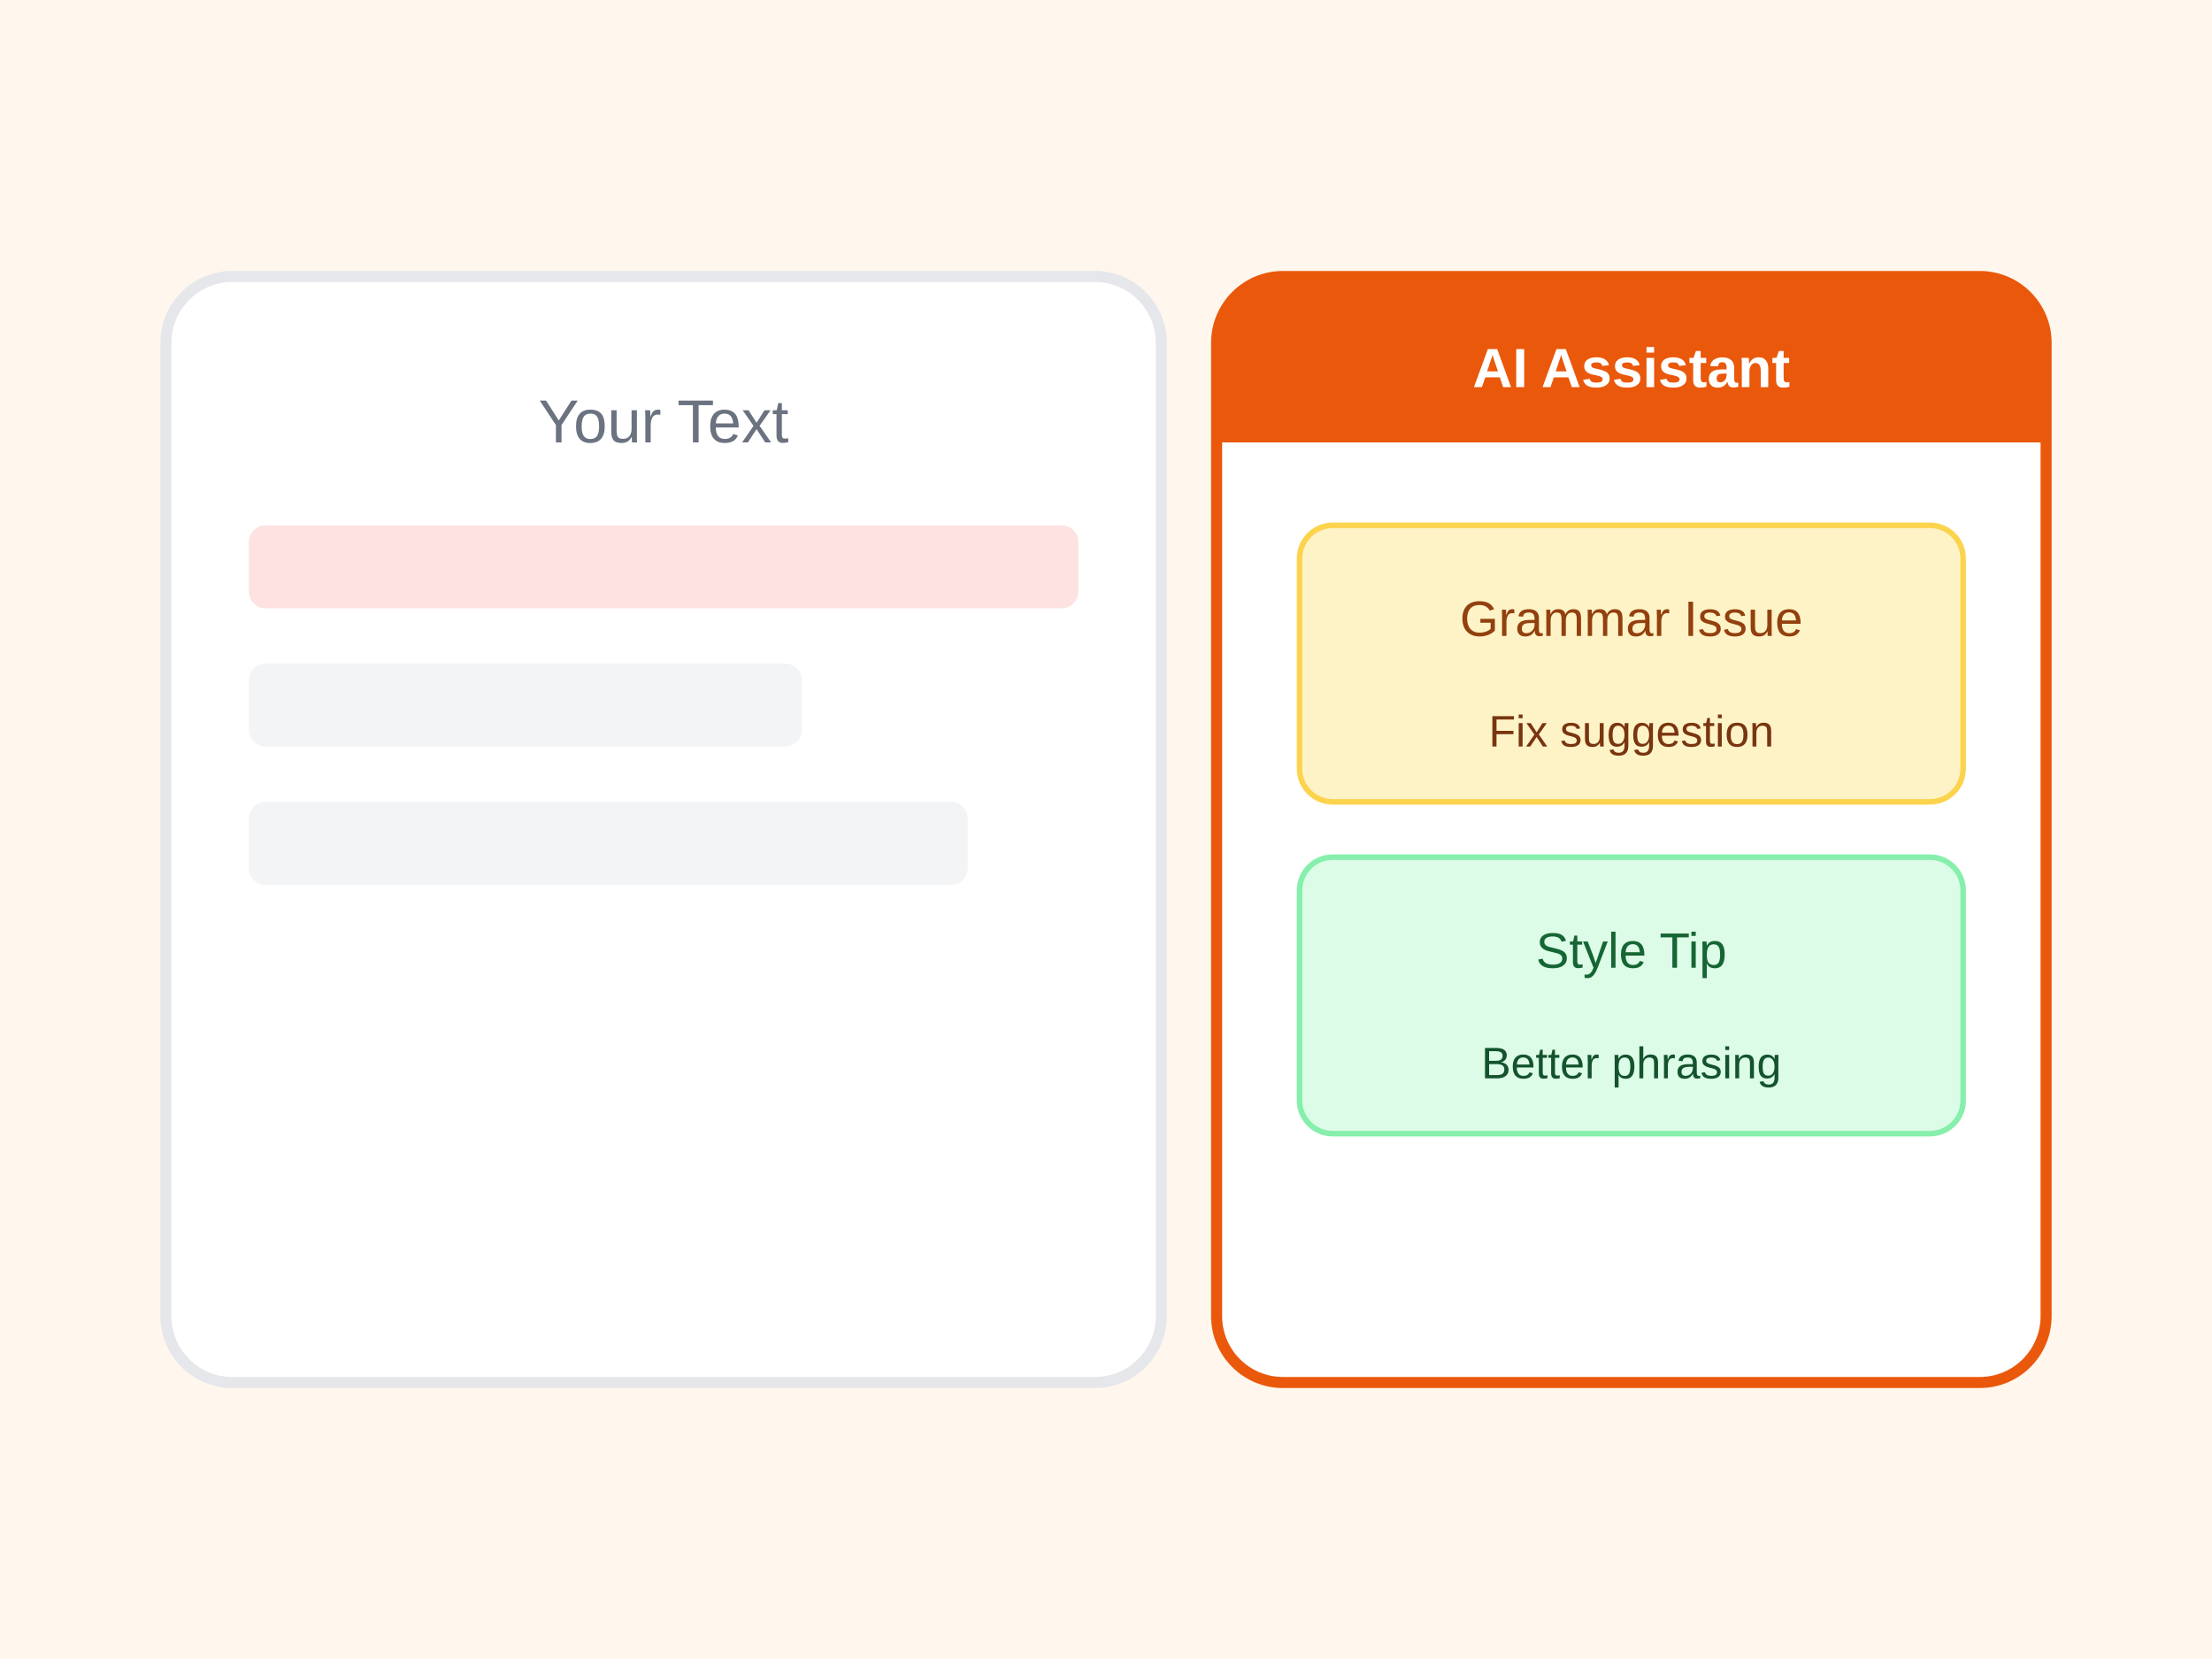
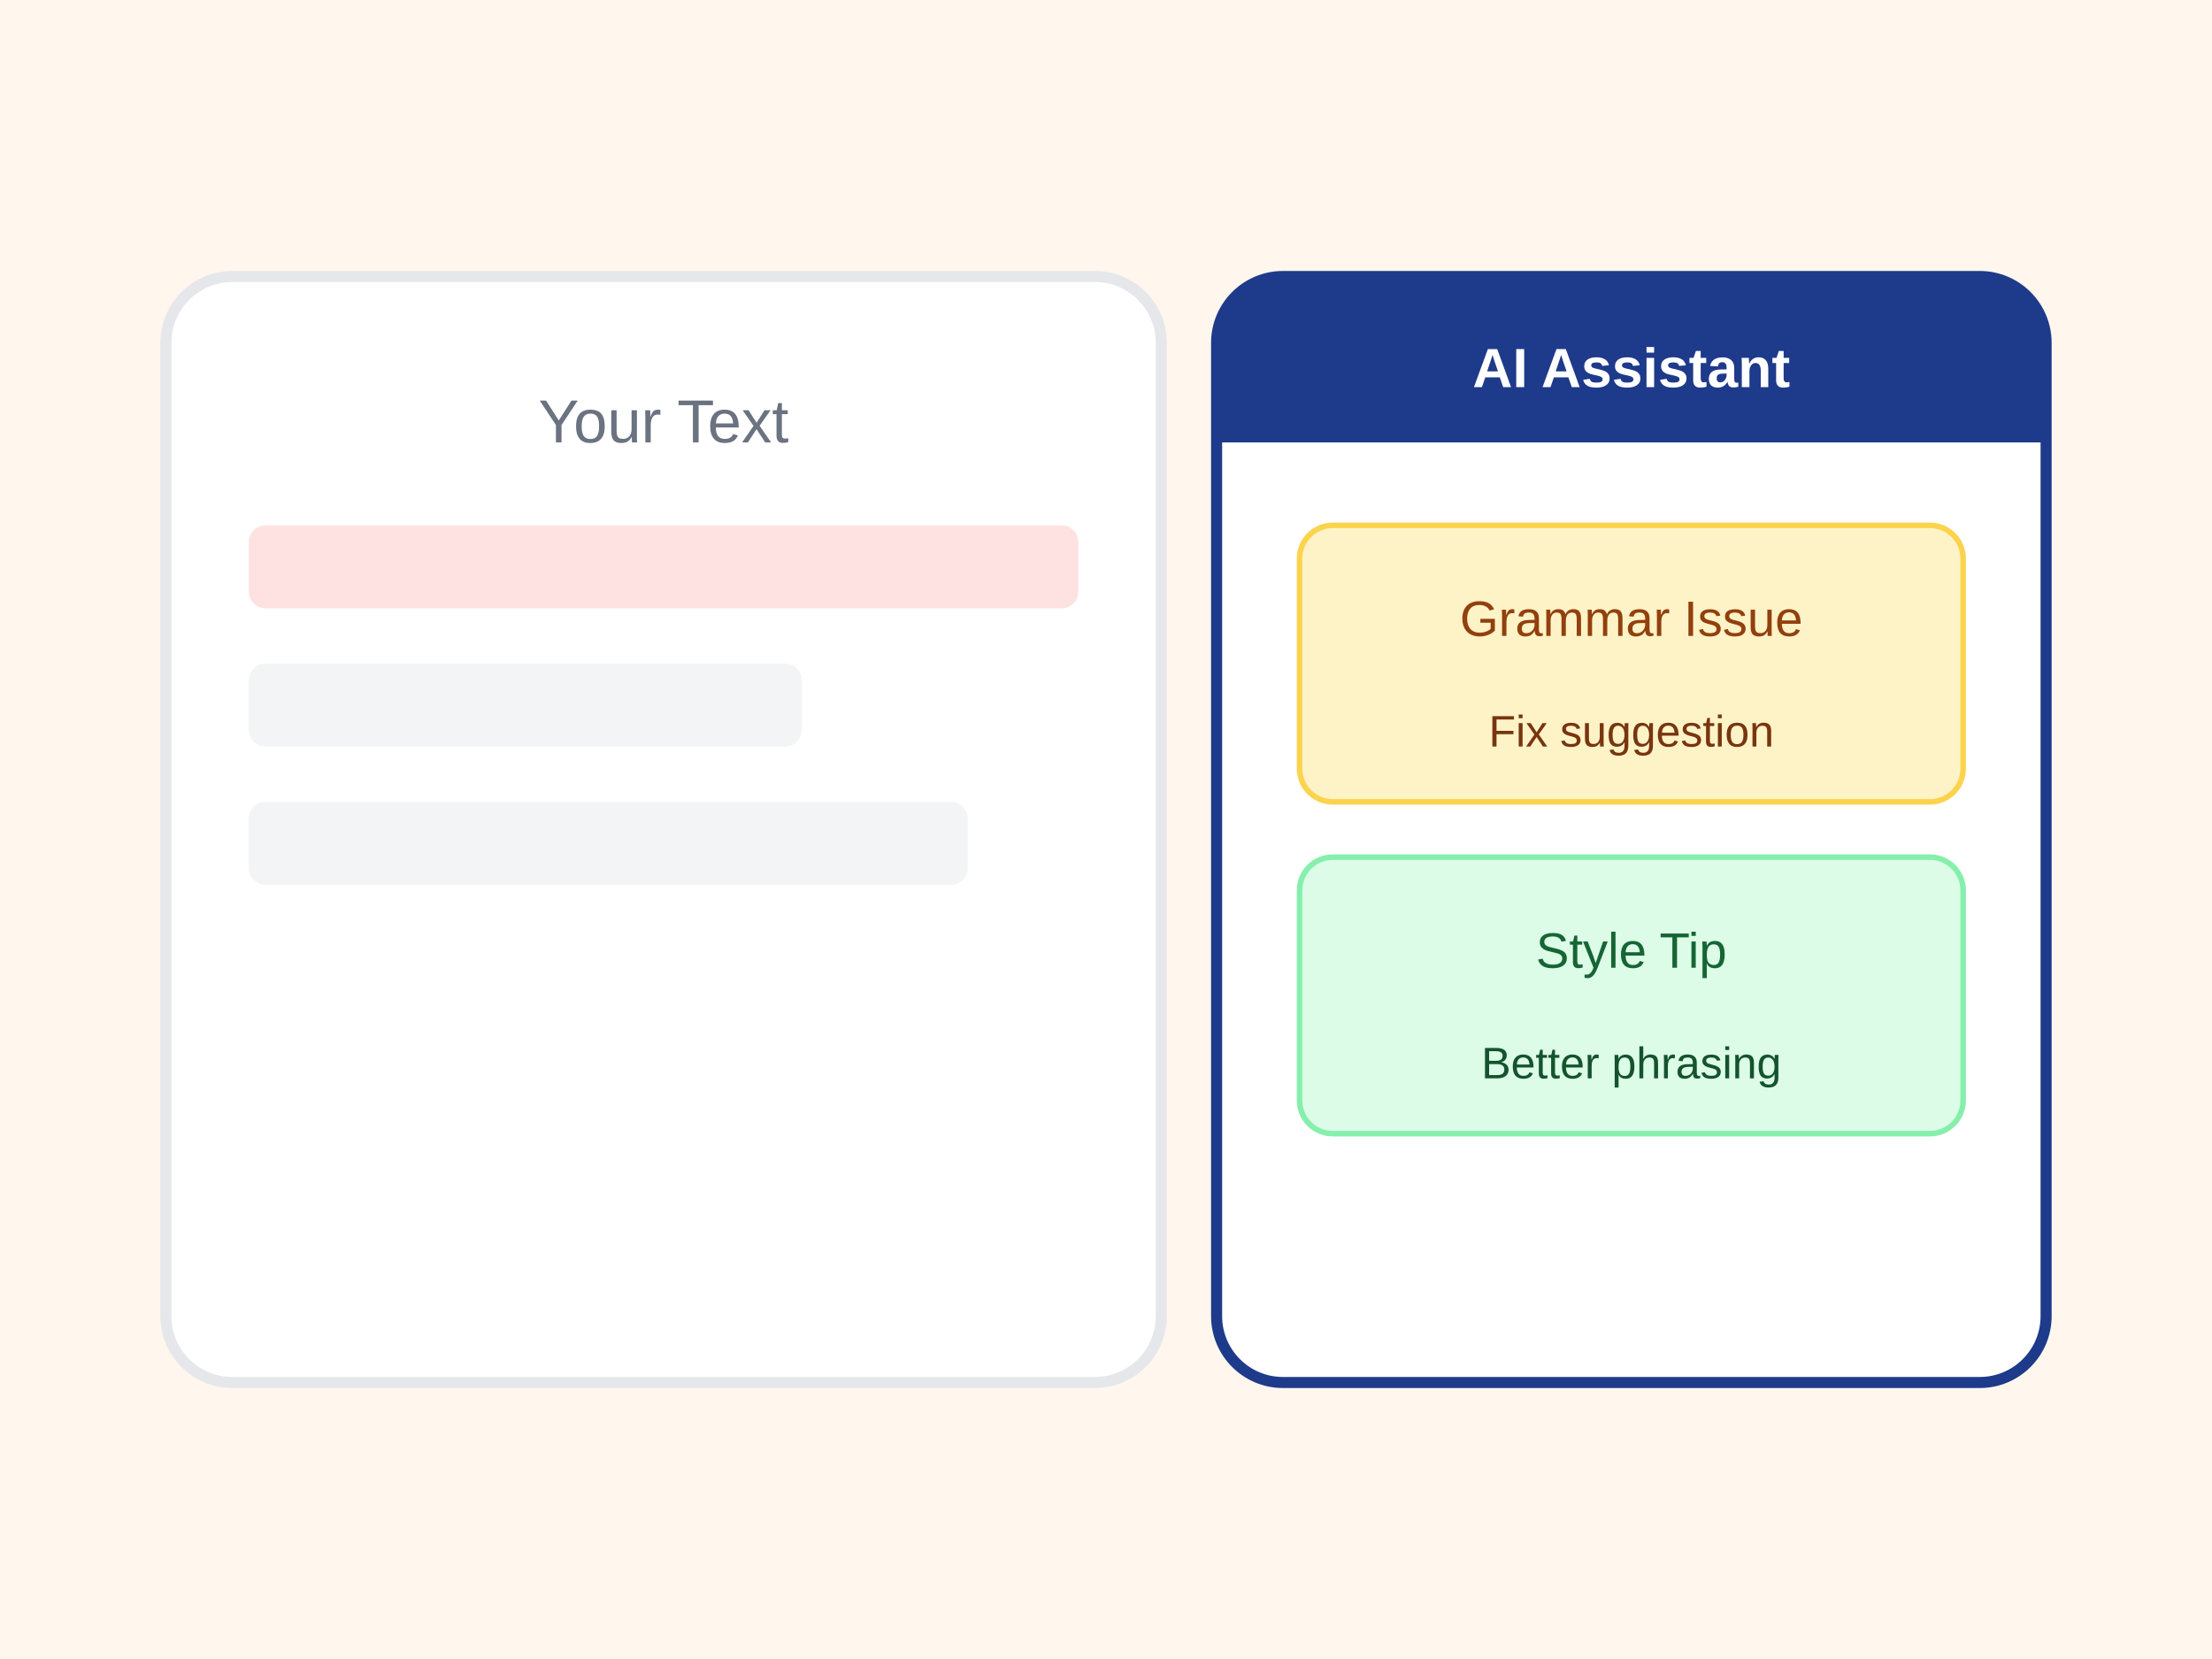
<svg xmlns="http://www.w3.org/2000/svg" viewBox="0 0 400 300" fill="none">
  <rect width="400" height="300" fill="#FFF7ED" />
  <rect x="30" y="50" width="180" height="200" rx="12" fill="white" stroke="#E5E7EB" stroke-width="2" />
  <text x="120" y="80" text-anchor="middle" fill="#6B7280" font-size="11" font-family="Arial">Your Text</text>
  <rect x="45" y="95" width="150" height="15" rx="3" fill="#FEE2E2" />
  <rect x="45" y="120" width="100" height="15" rx="3" fill="#F3F4F6" />
  <rect x="45" y="145" width="130" height="15" rx="3" fill="#F3F4F6" />
-   <rect x="220" y="50" width="150" height="200" rx="12" fill="white" stroke="#EA580C" stroke-width="2" />
-   <rect x="220" y="50" width="150" height="30" rx="12" fill="#EA580C" />
-   <rect x="220" y="68" width="150" height="12" fill="#EA580C" />
+   <rect x="220" y="50" width="150" height="200" rx="12" fill="white" stroke="#1e3a8a" stroke-width="2" />
+   <rect x="220" y="50" width="150" height="30" rx="12" fill="#1e3a8a" />
+   <rect x="220" y="68" width="150" height="12" fill="#1e3a8a" />
  <text x="295" y="70" text-anchor="middle" fill="white" font-size="10" font-family="Arial" font-weight="bold">AI Assistant</text>
  <rect x="235" y="95" width="120" height="50" rx="6" fill="#FEF3C7" stroke="#FCD34D" />
  <text x="295" y="115" text-anchor="middle" fill="#92400E" font-size="9" font-family="Arial">Grammar Issue</text>
  <text x="295" y="135" text-anchor="middle" fill="#78350F" font-size="8" font-family="Arial">Fix suggestion</text>
  <rect x="235" y="155" width="120" height="50" rx="6" fill="#DCFCE7" stroke="#86EFAC" />
  <text x="295" y="175" text-anchor="middle" fill="#166534" font-size="9" font-family="Arial">Style Tip</text>
  <text x="295" y="195" text-anchor="middle" fill="#14532D" font-size="8" font-family="Arial">Better phrasing</text>
</svg>
